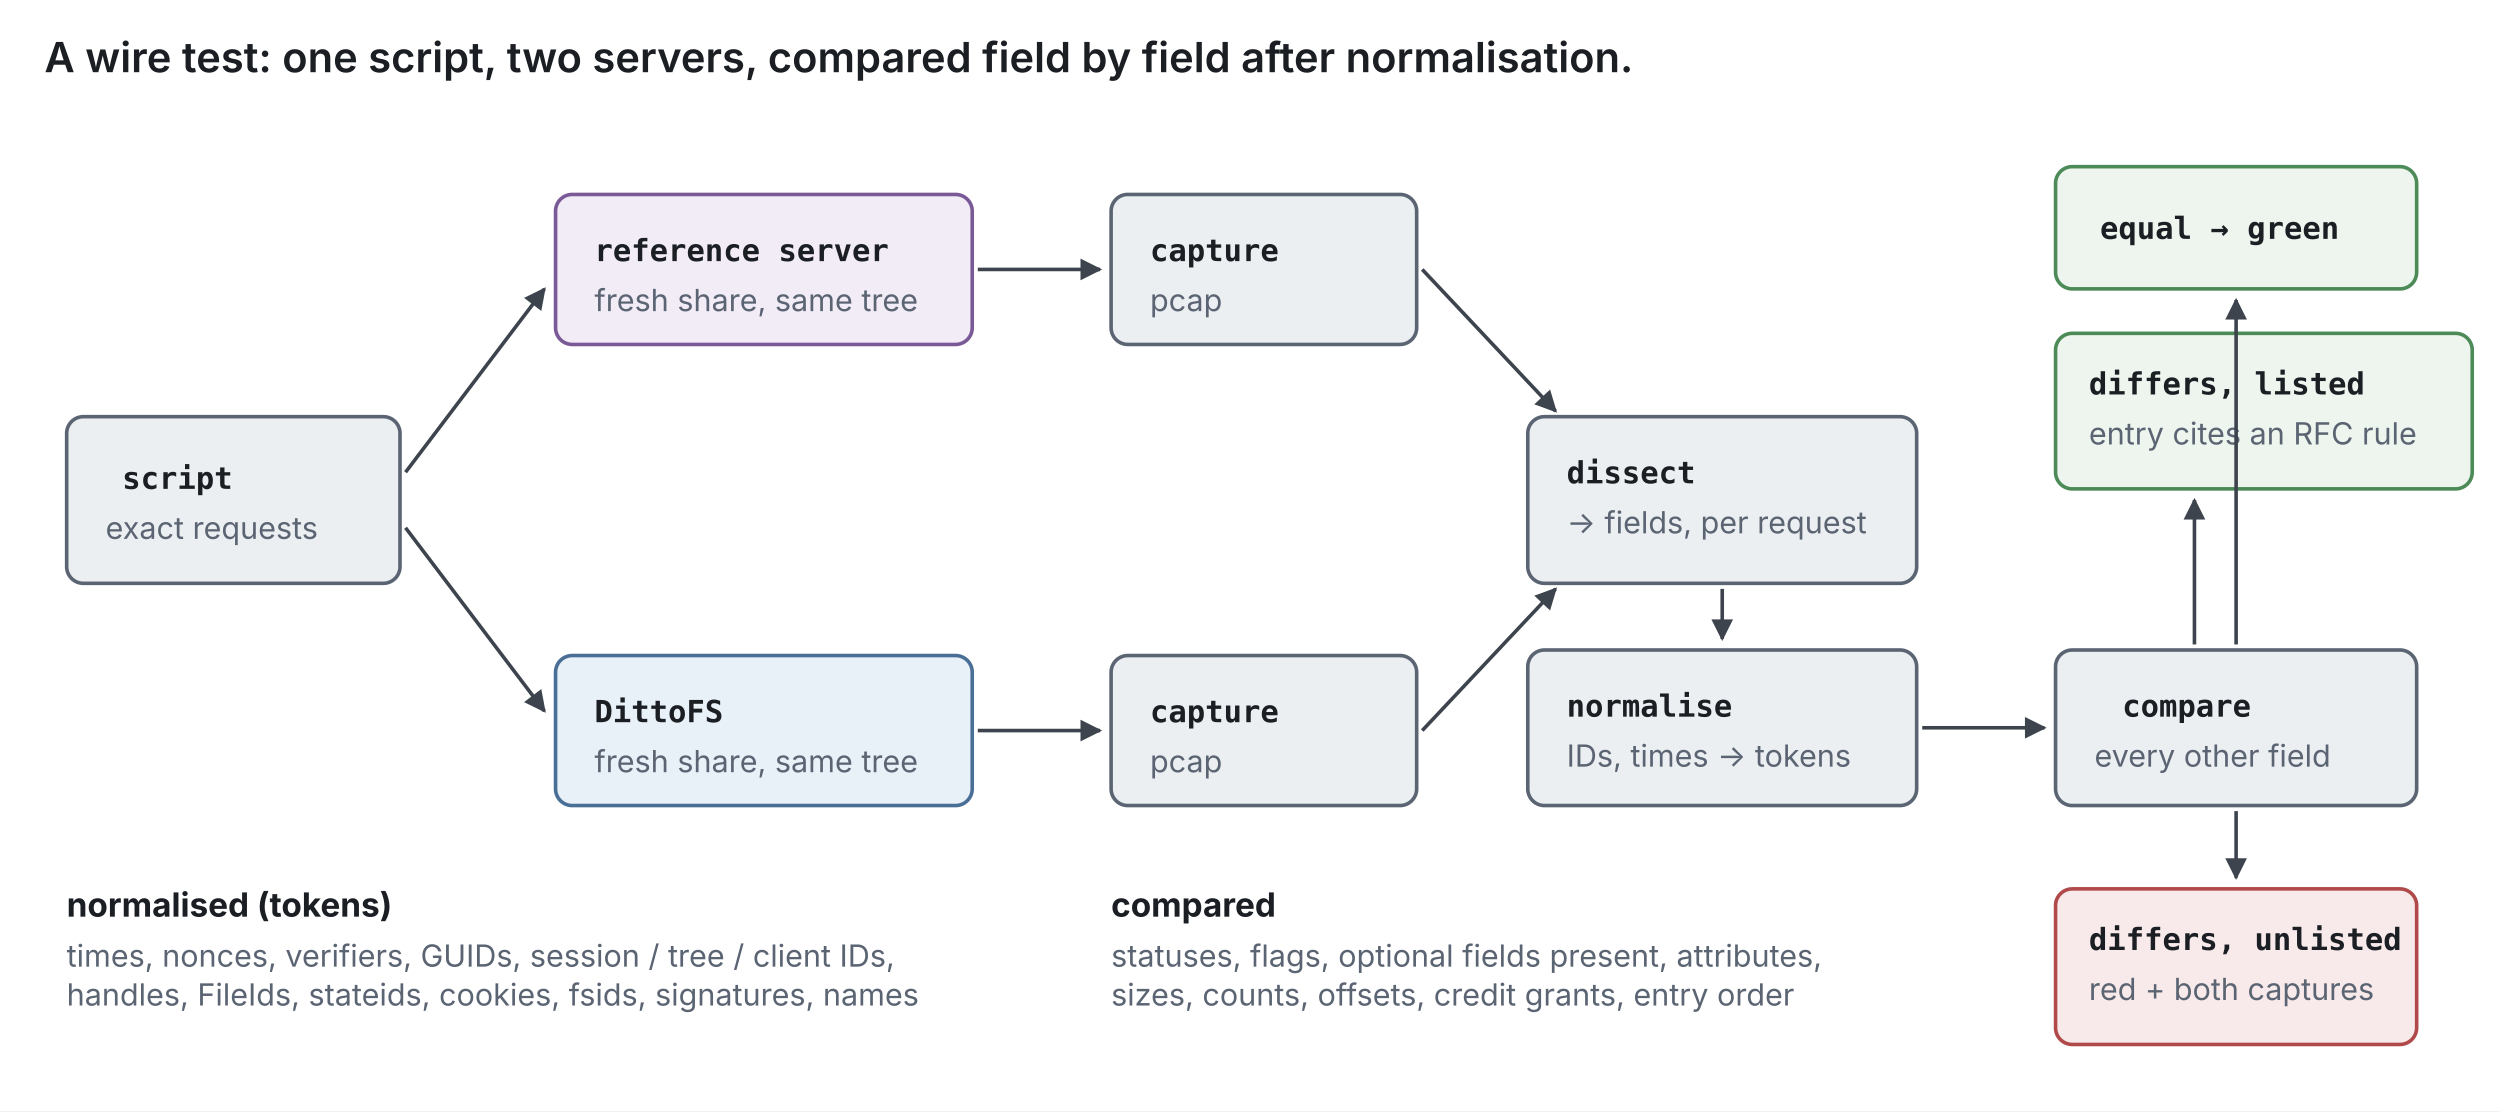
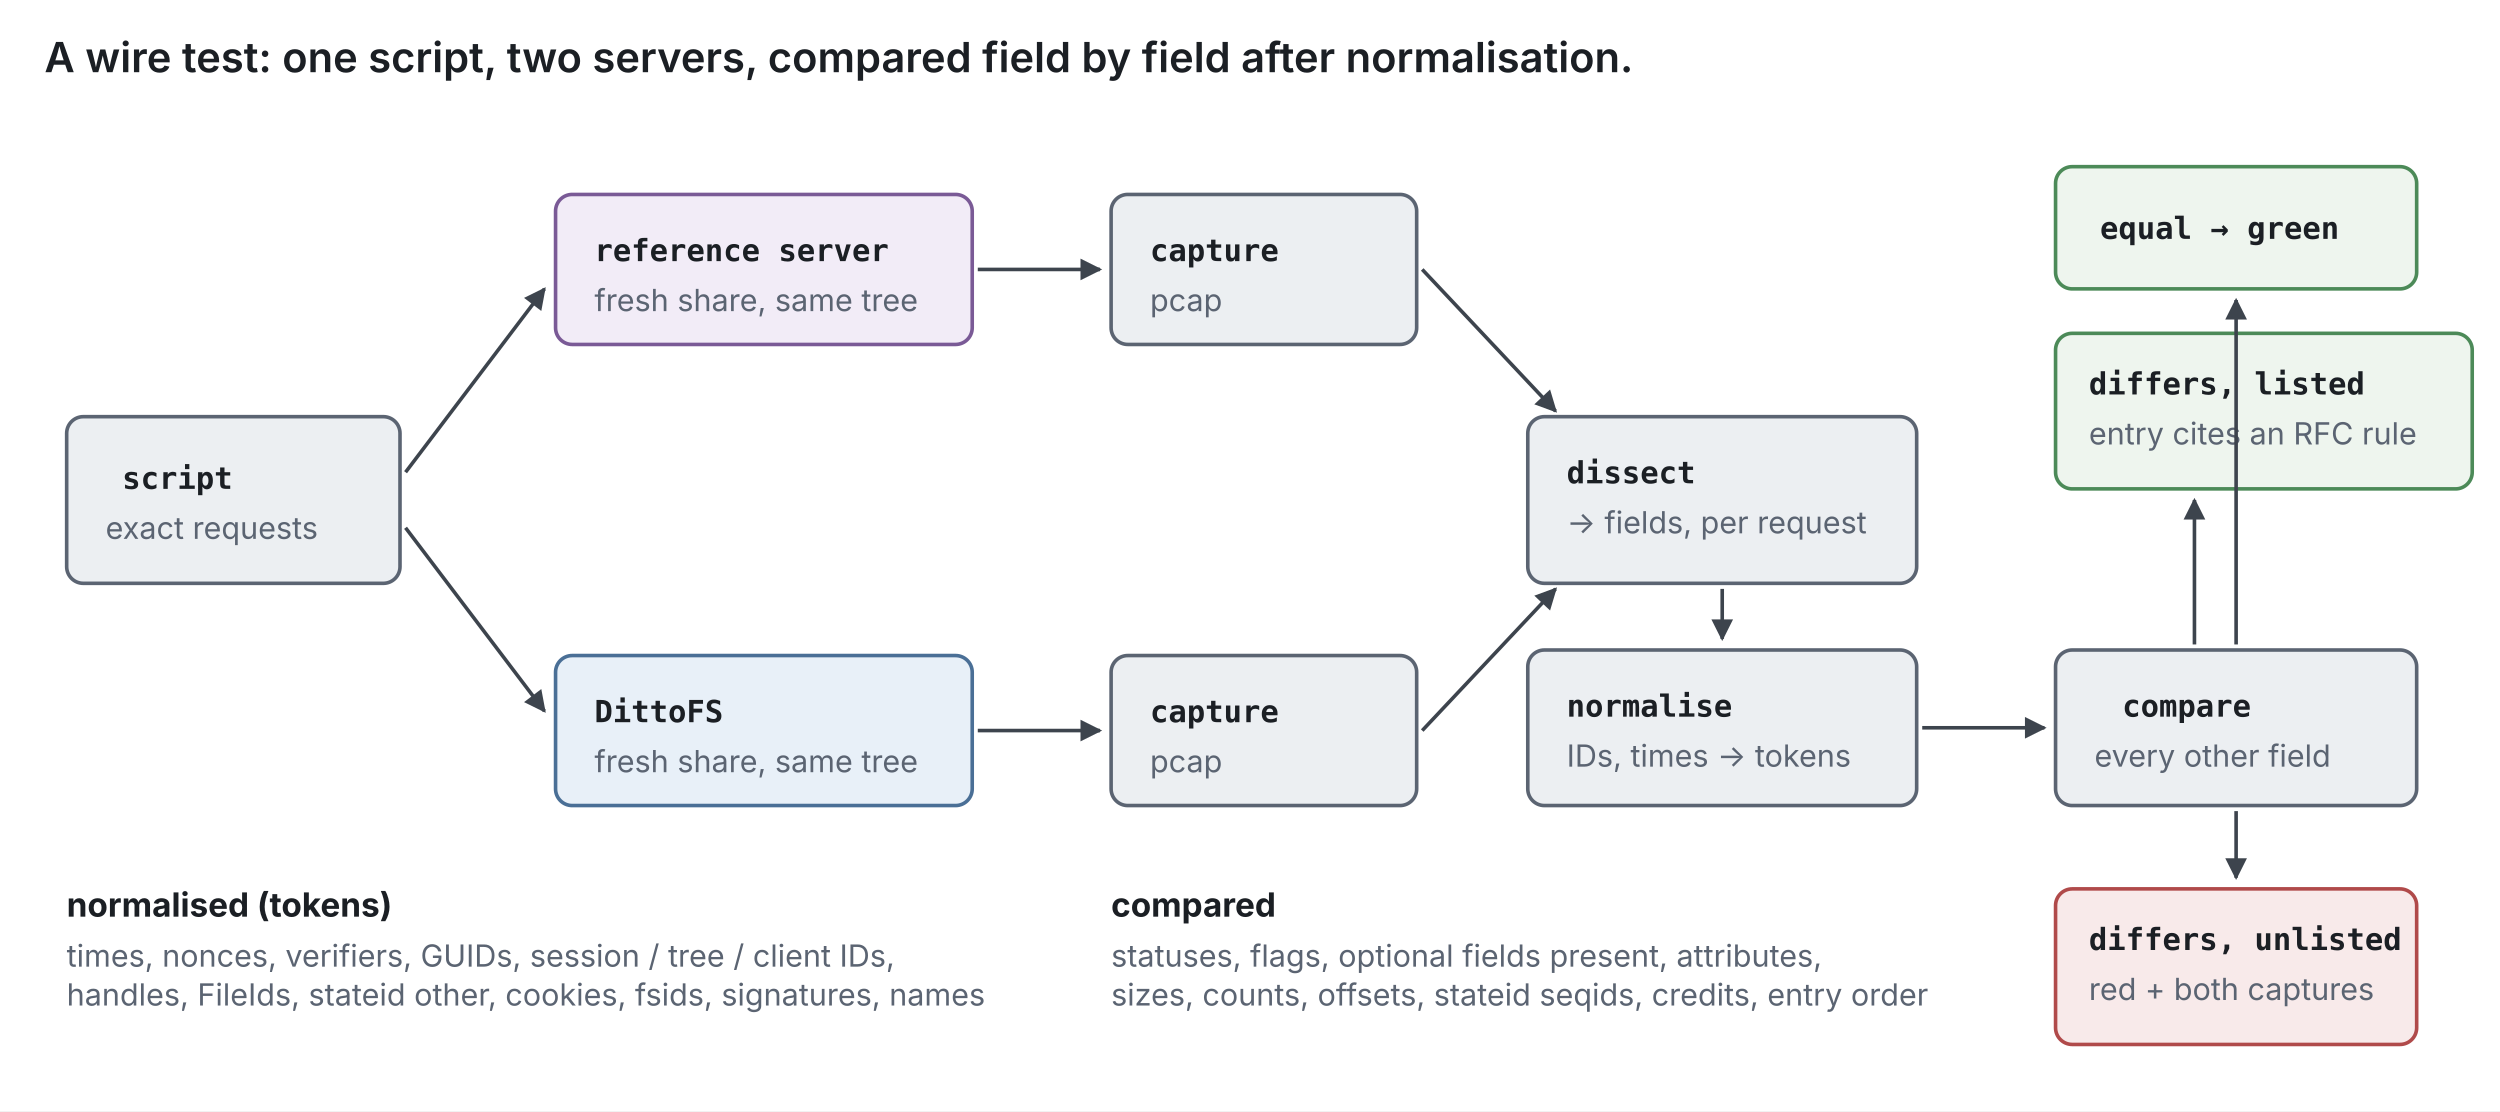
<svg xmlns="http://www.w3.org/2000/svg" viewBox="0 0 900 400" width="900" height="400" font-family="system-ui,-apple-system,Segoe UI,sans-serif">
  <defs>
    <marker id="a" viewBox="0 0 10 10" refX="9" refY="5" markerWidth="6" markerHeight="6" orient="auto-start-reverse">
      <path d="M0,0 L10,5 L0,10 z" fill="#3d444d" />
    </marker>
    <style>
      .t{font-size:15px;font-weight:600;fill:#1b1f24}.h{font-size:12px;font-weight:700;fill:#1b1f24}
      .l{font-size:12px;fill:#3d444d}.s{font-size:11px;fill:#5b6472}
      .m{font-family:ui-monospace,SFMono-Regular,Menlo,monospace;font-size:11px;font-weight:600;fill:#1b1f24}
      .bx{fill:#eceff2;stroke:#5b6472;stroke-width:1.3}
      .ref{fill:#f2ecf7;stroke:#7a5a96;stroke-width:1.3}
      .us{fill:#e8f0f8;stroke:#4a6f96;stroke-width:1.3}
      .ok{fill:#eef5ee;stroke:#4c8a58;stroke-width:1.3}
      .bad{fill:#f8eaea;stroke:#b04a4a;stroke-width:1.3}
      .ln{stroke:#3d444d;stroke-width:1.3;fill:none;marker-end:url(#a)}
    </style>
  </defs>
  <rect width="900" height="400" fill="#ffffff" />
  <text x="16" y="26" class="t">A wire test: one script, two servers, compared field by field after normalisation.</text>
  <rect x="24" y="150" width="120" height="60" rx="6" class="bx" />
  <text x="44" y="176" class="m">script</text>
  <text x="38" y="194" class="s">exact requests</text>
  <rect x="200" y="70" width="150" height="54" rx="6" class="ref" />
  <text x="214" y="94" class="m">reference server</text>
  <text x="214" y="112" class="s">fresh share, same tree</text>
  <rect x="200" y="236" width="150" height="54" rx="6" class="us" />
  <text x="214" y="260" class="m">DittoFS</text>
  <text x="214" y="278" class="s">fresh share, same tree</text>
  <path d="M146,170 L196,104" class="ln" />
  <path d="M146,190 L196,256" class="ln" />
  <rect x="400" y="70" width="110" height="54" rx="6" class="bx" />
  <text x="414" y="94" class="m">capture</text>
  <text x="414" y="112" class="s">pcap</text>
  <rect x="400" y="236" width="110" height="54" rx="6" class="bx" />
  <text x="414" y="260" class="m">capture</text>
  <text x="414" y="278" class="s">pcap</text>
  <path d="M352,97 L396,97" class="ln" />
  <path d="M352,263 L396,263" class="ln" />
  <rect x="550" y="150" width="140" height="60" rx="6" class="bx" />
  <text x="564" y="174" class="m">dissect</text>
  <text x="564" y="192" class="s">→ fields, per request</text>
  <path d="M512,97 L560,148" class="ln" />
  <path d="M512,263 L560,212" class="ln" />
  <rect x="550" y="234" width="140" height="56" rx="6" class="bx" />
  <text x="564" y="258" class="m">normalise</text>
  <text x="564" y="276" class="s">IDs, times → tokens</text>
  <path d="M620,212 L620,230" class="ln" />
  <rect x="740" y="234" width="130" height="56" rx="6" class="bx" />
  <text x="764" y="258" class="m">compare</text>
  <text x="754" y="276" class="s">every other field</text>
  <path d="M692,262 L736,262" class="ln" />
  <rect x="740" y="60" width="130" height="44" rx="6" class="ok" />
  <text x="756" y="86" class="m">equal → green</text>
  <rect x="740" y="120" width="150" height="56" rx="6" class="ok" />
  <text x="752" y="142" class="m">differs, listed</text>
  <text x="752" y="160" class="s">entry cites an RFC rule</text>
  <rect x="740" y="320" width="130" height="56" rx="6" class="bad" />
  <text x="752" y="342" class="m">differs, unlisted</text>
  <text x="752" y="360" class="s">red + both captures</text>
  <path d="M805,232 L805,108" class="ln" />
  <path d="M790,232 L790,180" class="ln" />
  <path d="M805,292 L805,316" class="ln" />
  <text x="24" y="330" class="h">normalised (tokens)</text>
  <text x="24" y="348" class="s">times, nonces, verifiers, GUIDs, session / tree / client IDs,</text>
-   <text x="24" y="362" class="s">handles, FileIds, stateids, cookies, fsids, signatures, names</text>
+   <text x="24" y="362" class="s">handles, FileIds, stateid other, cookies, fsids, signatures, names</text>
  <text x="400" y="330" class="h">compared</text>
  <text x="400" y="348" class="s">statuses, flags, optional fields present, attributes,</text>
-   <text x="400" y="362" class="s">sizes, counts, offsets, credit grants, entry order</text>
+   <text x="400" y="362" class="s">sizes, counts, offsets, stateid seqids, credits, entry order</text>
</svg>
